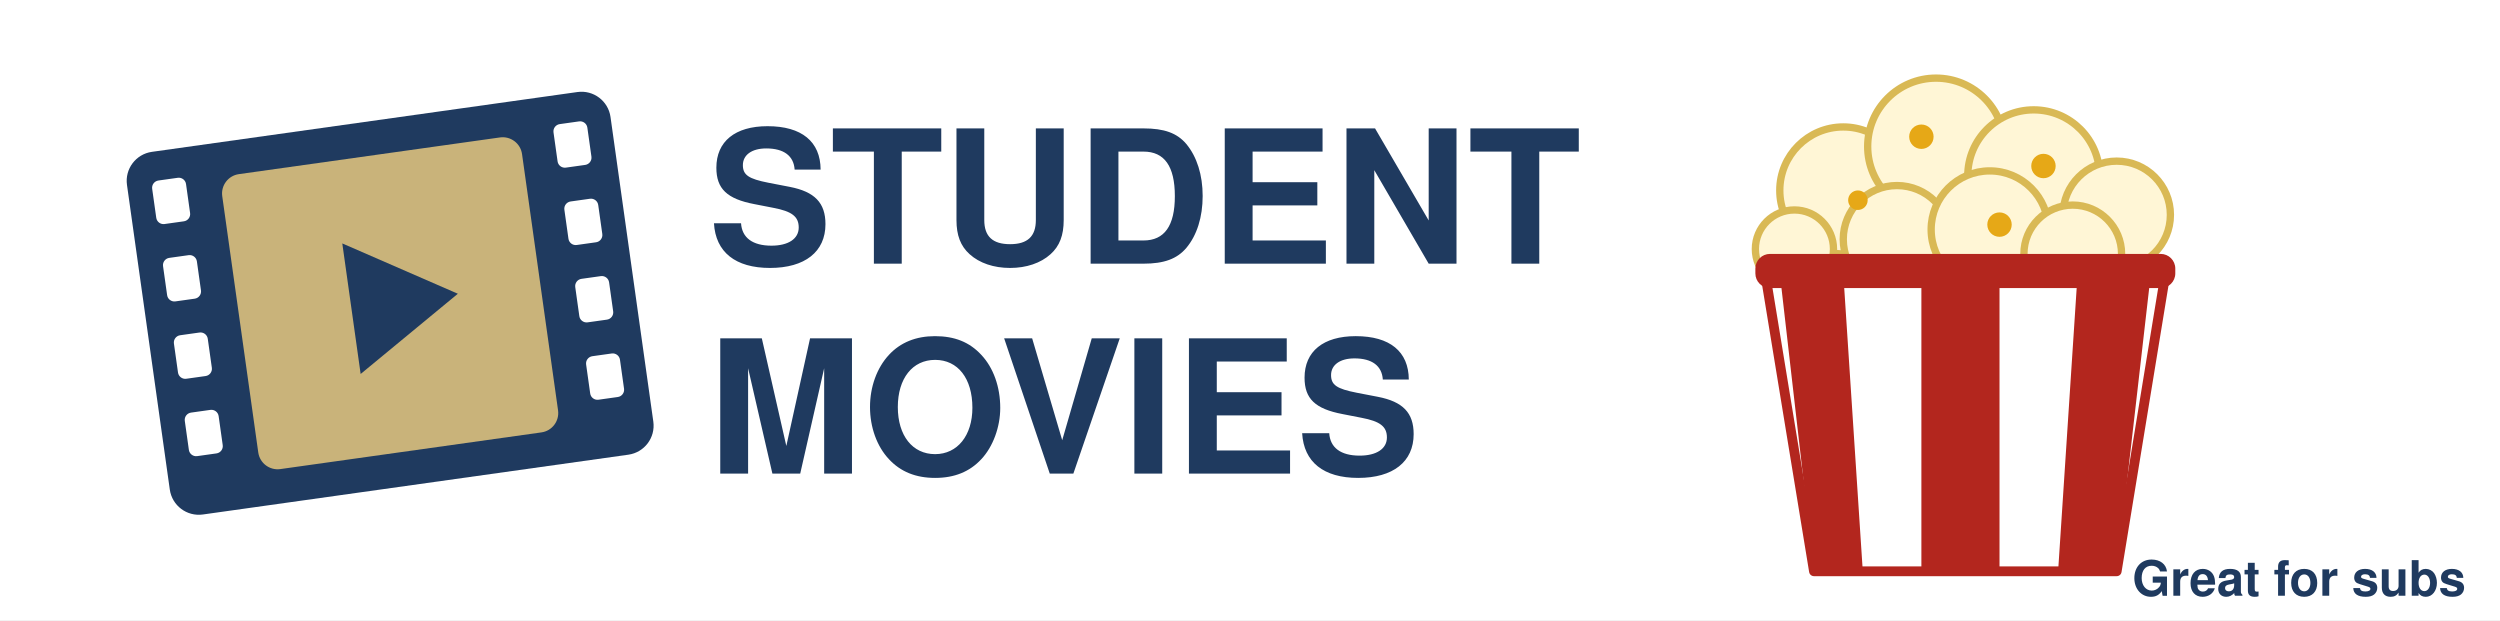
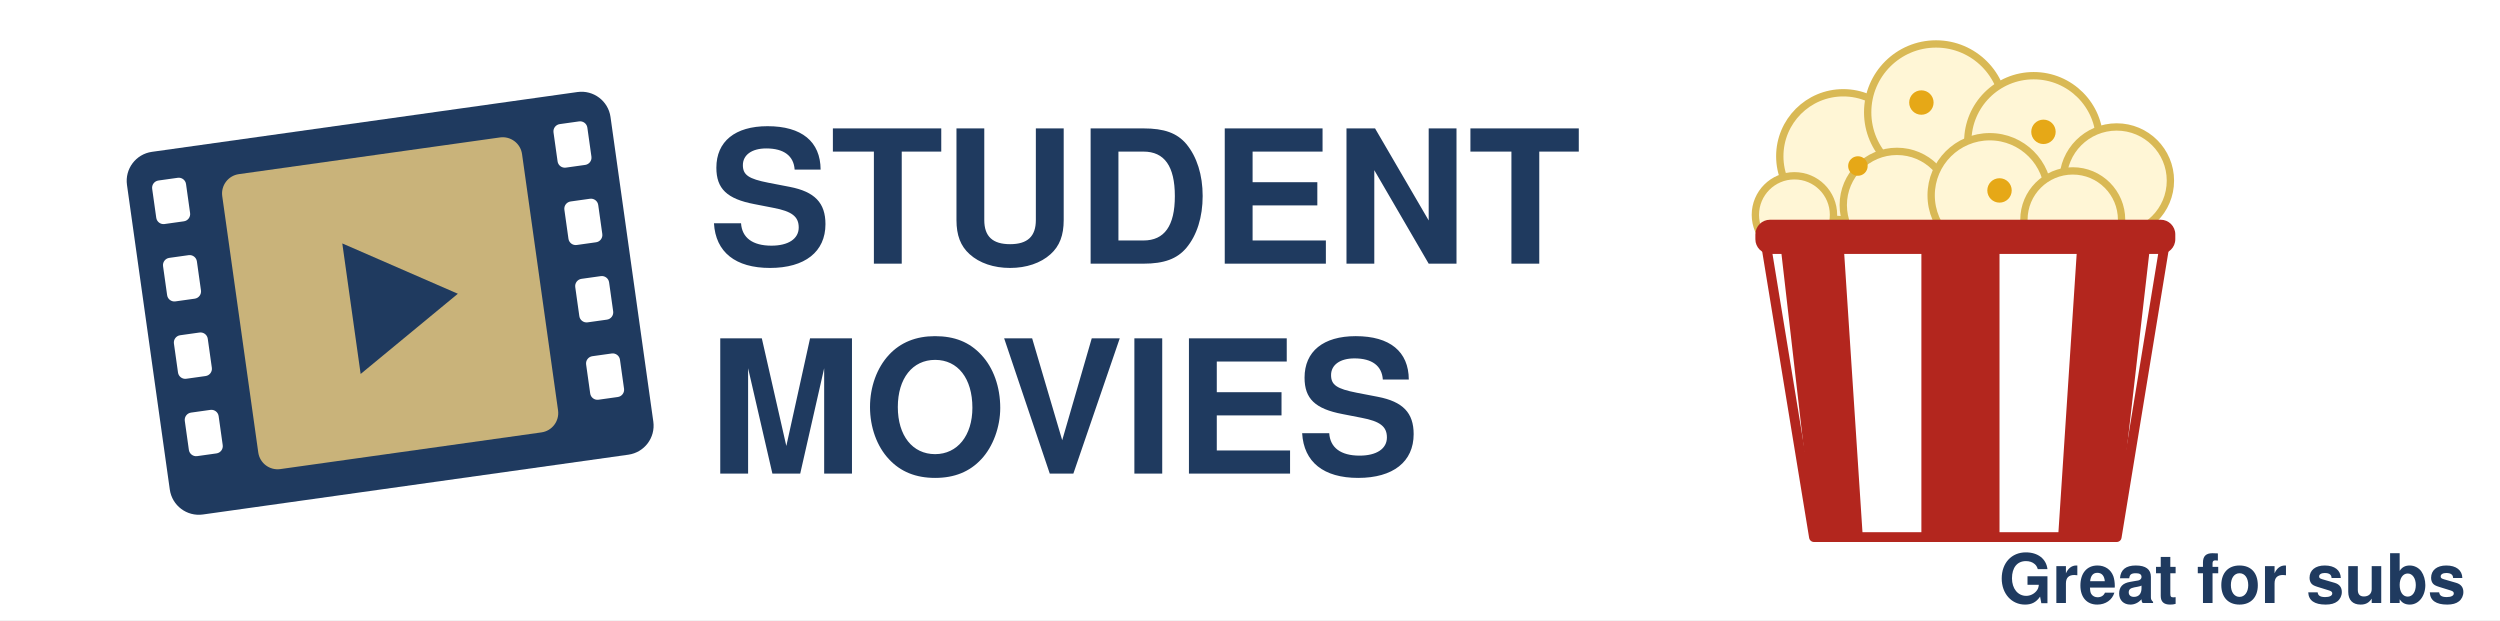
<svg xmlns="http://www.w3.org/2000/svg" width="1024" height="254" viewBox="0 0 1024 254">
  <rect width="1024" height="254" fill="#ffffff" />
  <g transform="translate(60 52) rotate(-8 80 75)">
    <rect width="200" height="150" rx="12" fill="#1f3a5f" />
    <g fill="#ffffff">
      <rect x="10" y="12" width="14" height="18" rx="3" />
      <rect x="10" y="44" width="14" height="18" rx="3" />
      <rect x="10" y="76" width="14" height="18" rx="3" />
      <rect x="10" y="108" width="14" height="18" rx="3" />
      <rect x="176" y="12" width="14" height="18" rx="3" />
      <rect x="176" y="44" width="14" height="18" rx="3" />
      <rect x="176" y="76" width="14" height="18" rx="3" />
      <rect x="176" y="108" width="14" height="18" rx="3" />
    </g>
    <rect x="38" y="14" width="124" height="122" rx="8" fill="#c9b37a" />
    <path d="M84 48 L84 102 L128 75 Z" fill="#1f3a5f" />
  </g>
  <text x="290" y="108" font-family="Helvetica Neue, Helvetica, Arial, sans-serif" font-weight="800" font-size="76" fill="#1f3a5f">STUDENT</text>
  <text x="290" y="194" font-family="Helvetica Neue, Helvetica, Arial, sans-serif" font-weight="800" font-size="76" fill="#1f3a5f">MOVIES</text>
-   <g transform="translate(715 16)">
+   <g transform="translate(715 2)">
    <g fill="#fff6d6" stroke="#d9b955" stroke-width="3">
      <circle cx="40" cy="62" r="26" />
      <circle cx="78" cy="44" r="28" />
      <circle cx="118" cy="56" r="27" />
      <circle cx="152" cy="72" r="22" />
      <circle cx="62" cy="82" r="22" />
      <circle cx="100" cy="78" r="24" />
      <circle cx="134" cy="88" r="20" />
      <circle cx="20" cy="86" r="16" />
    </g>
    <g fill="#e6a817">
      <circle cx="72" cy="40" r="5" />
      <circle cx="122" cy="52" r="5" />
      <circle cx="46" cy="66" r="4" />
      <circle cx="104" cy="76" r="5" />
    </g>
    <path d="M8 96 L172 96 L152 218 L28 218 Z" fill="#ffffff" stroke="#b3261e" stroke-width="4" stroke-linejoin="round" />
    <path d="M14 96 L40 96 L48 218 L28 218 Z M72 96 L104 96 L104 218 L72 218 Z M136 96 L166 96 L152 218 L128 218 Z" fill="#b3261e" transform="translate(0 0)" />
    <rect x="4" y="88" width="172" height="14" rx="6" fill="#b3261e" />
  </g>
-   <text x="1010" y="244" text-anchor="end" font-family="Helvetica, Arial, sans-serif" font-weight="700" font-size="20" fill="#1f3a5f">Great for subs</text>
+   <text x="1010" y="247" text-anchor="end" font-family="Helvetica, Arial, sans-serif" font-weight="700" font-size="28" fill="#1f3a5f">Great for subs</text>
</svg>
